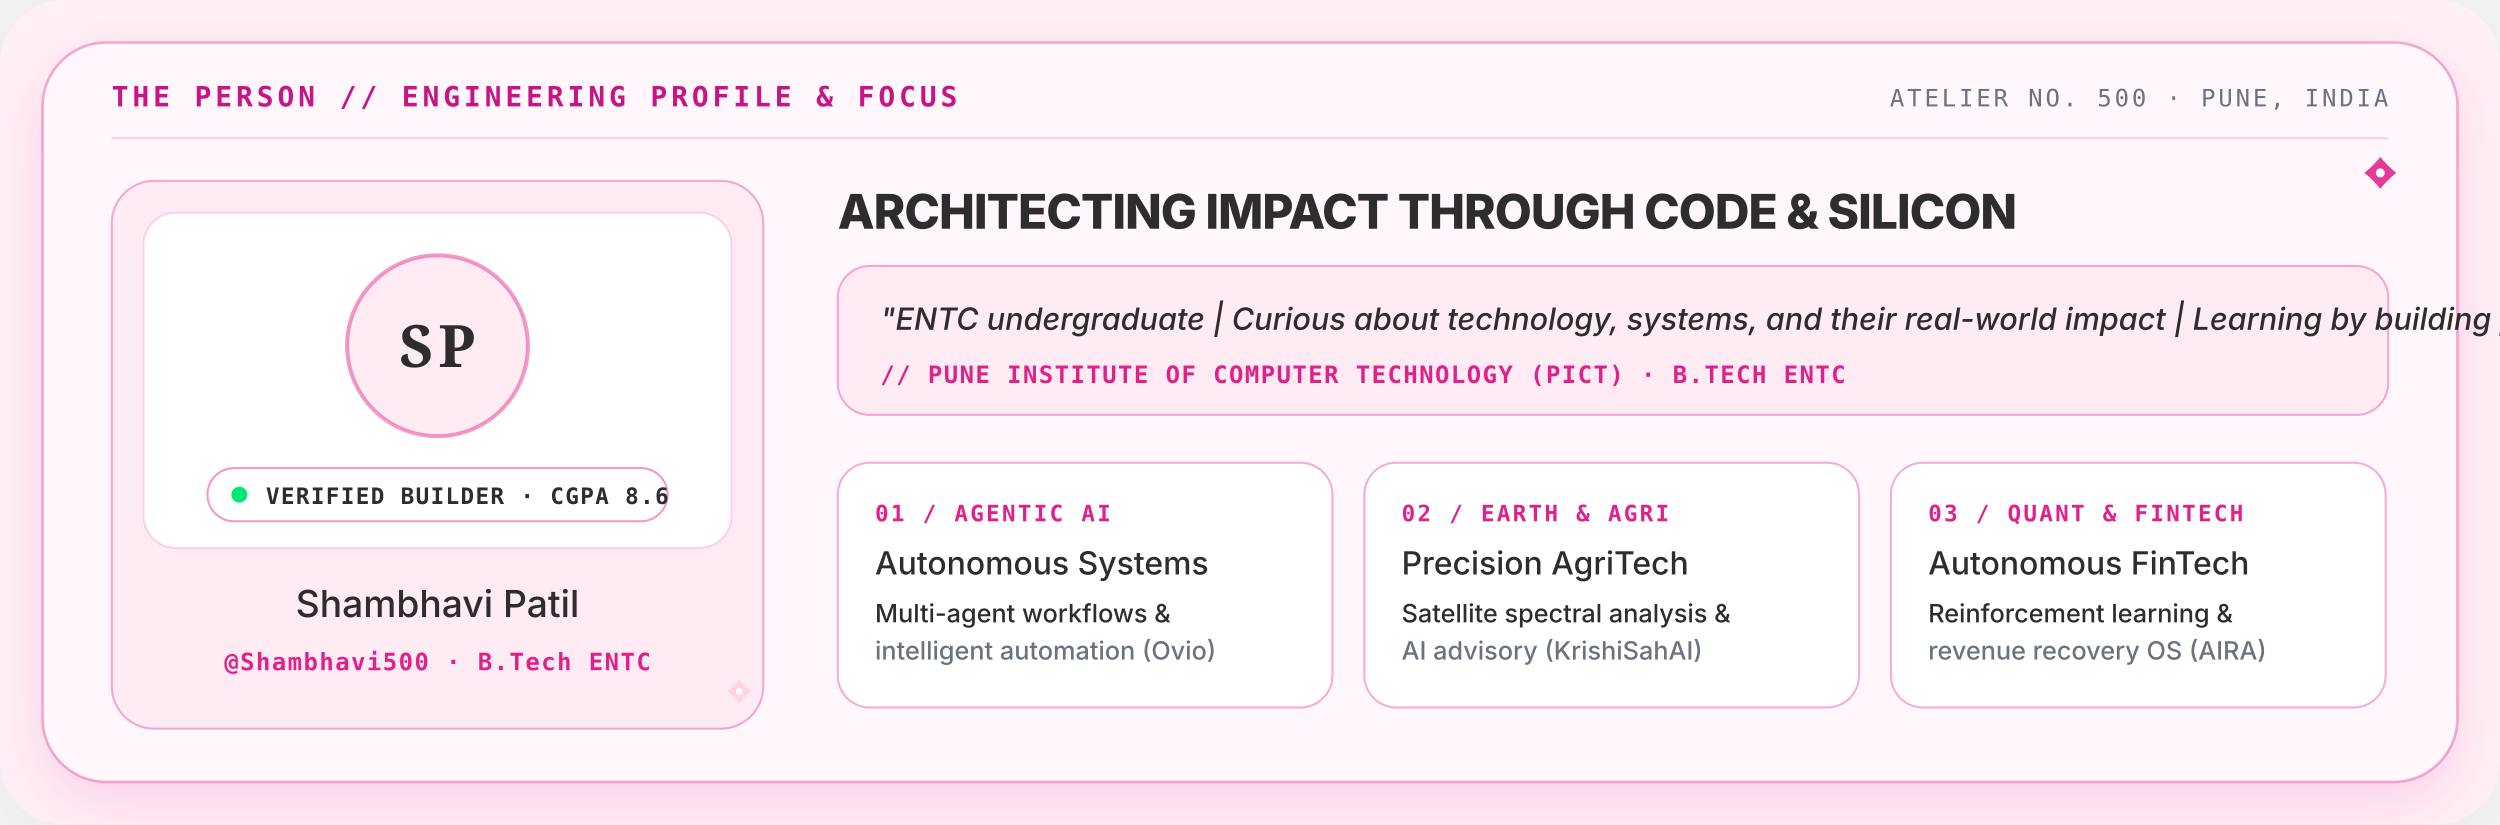
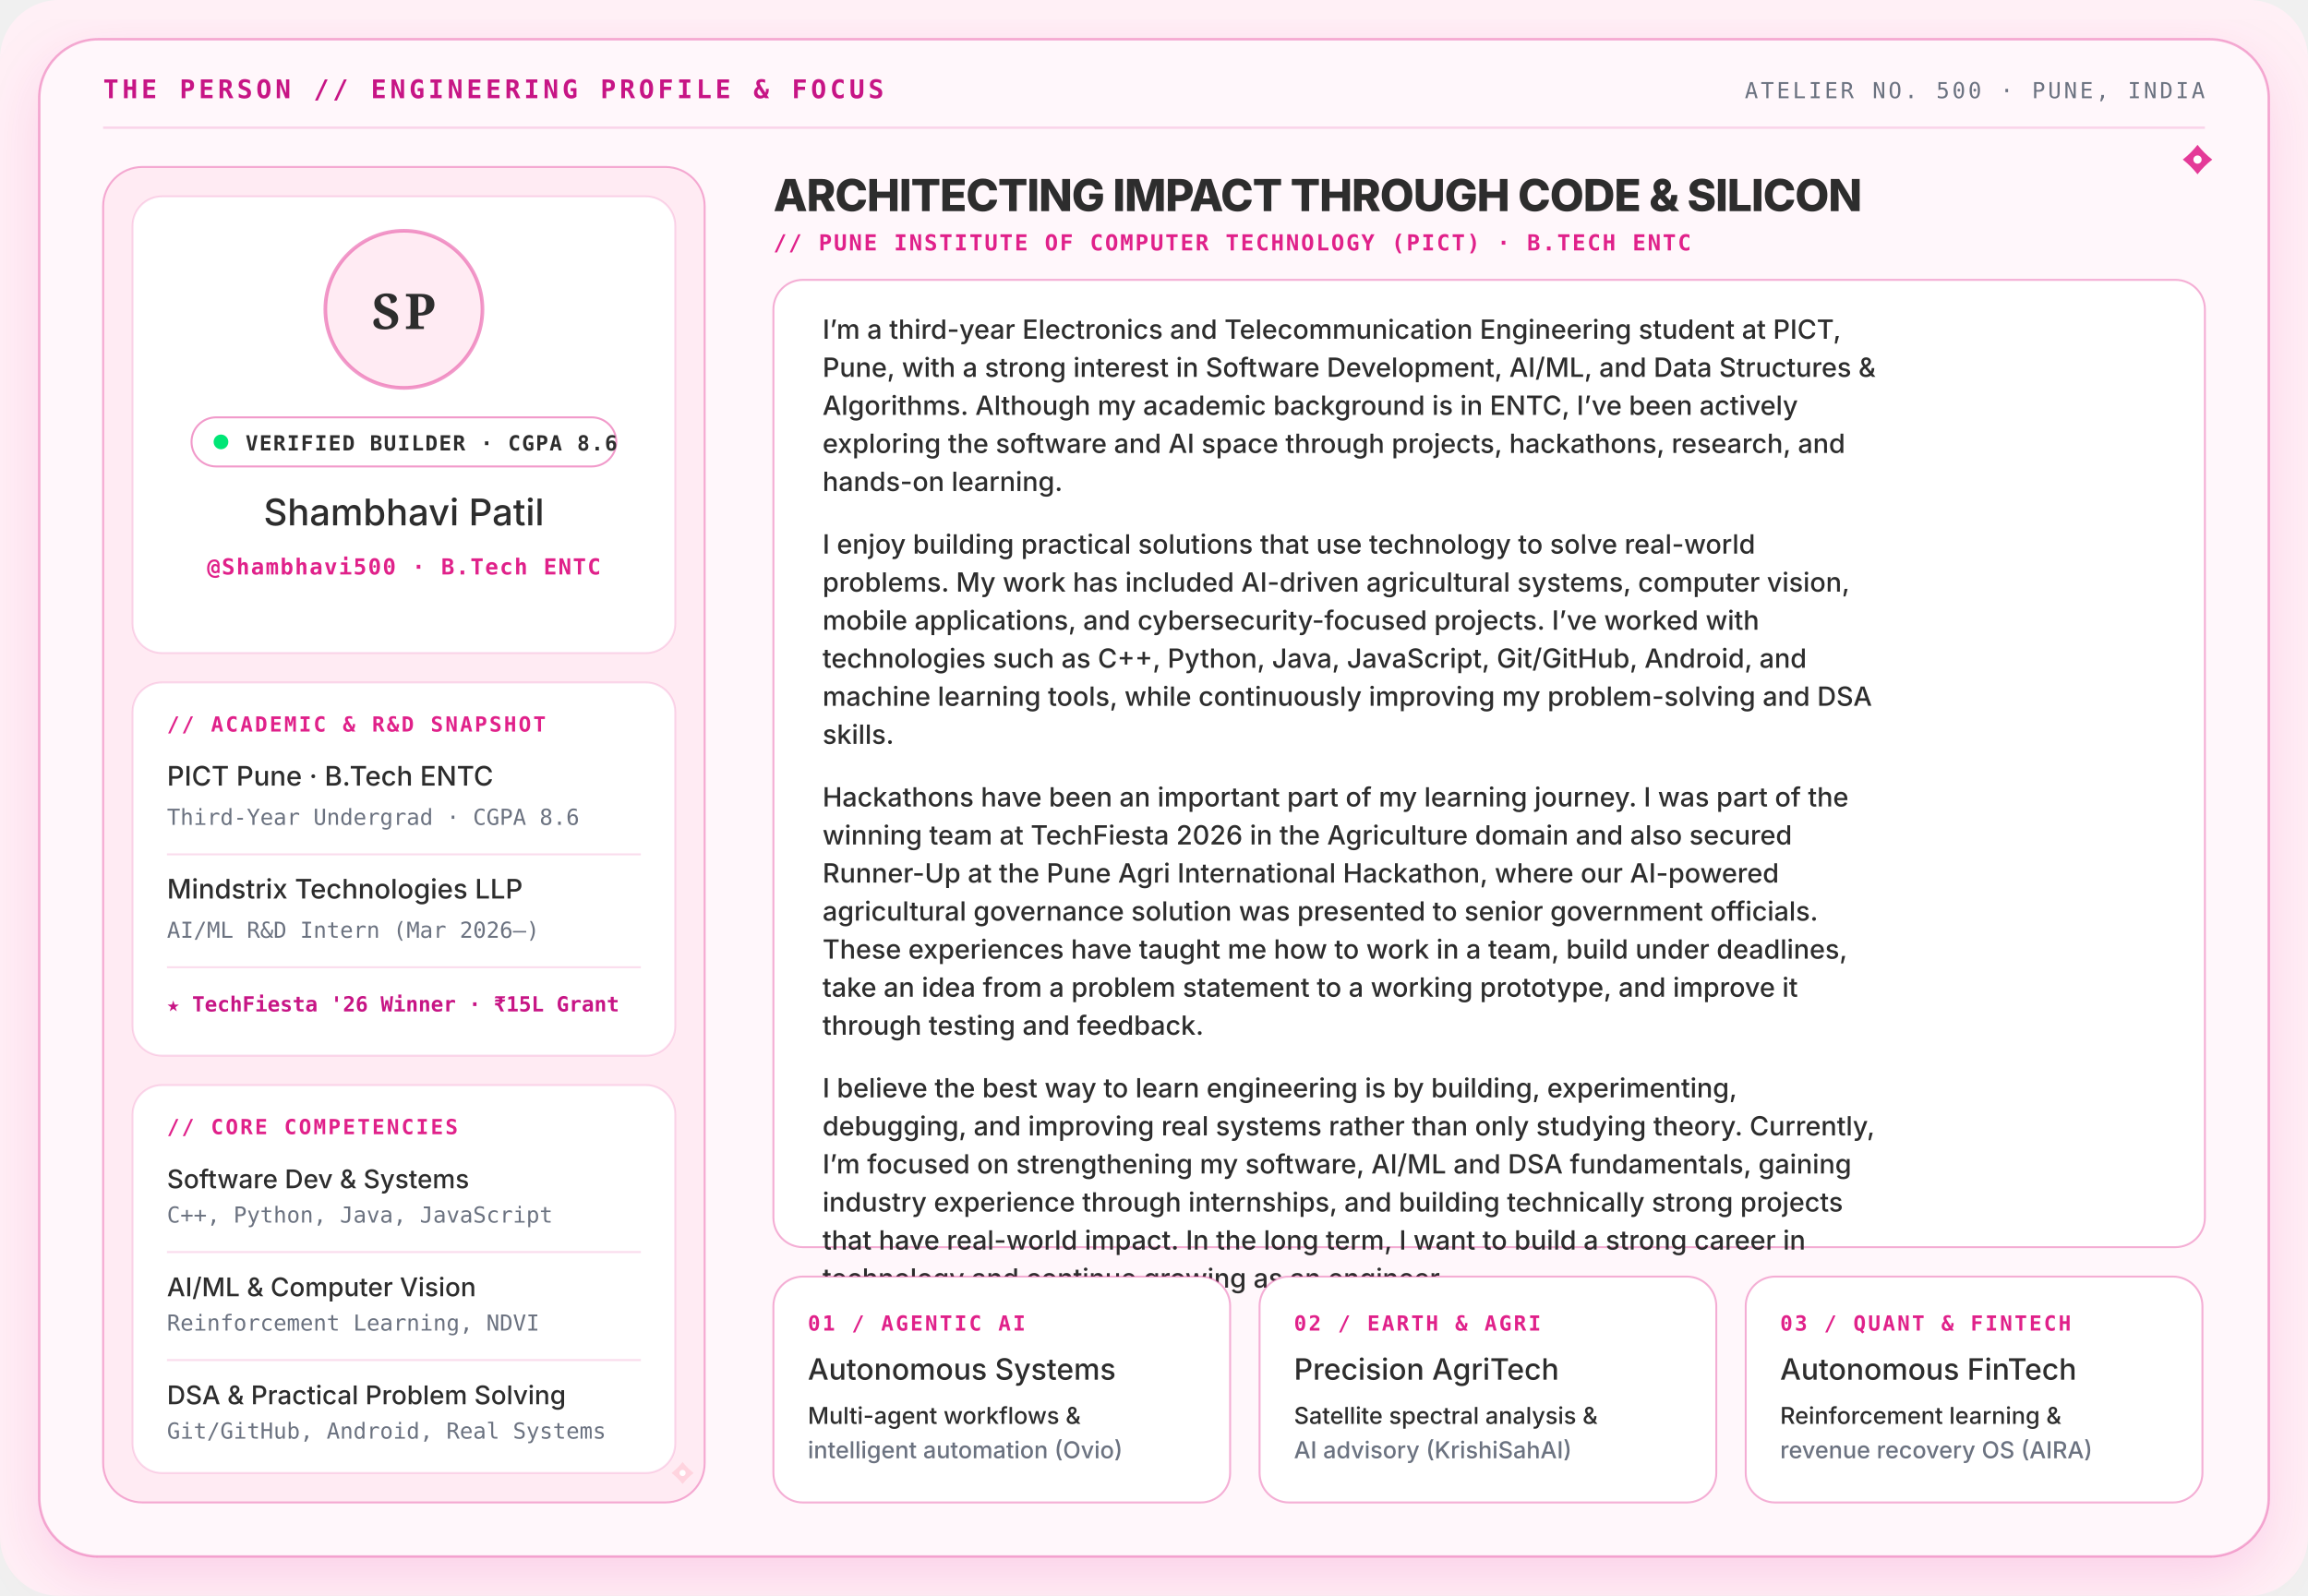
- <svg xmlns="http://www.w3.org/2000/svg" viewBox="0 0 940 310" width="100%" height="310" fill="none">
+ <svg xmlns="http://www.w3.org/2000/svg" viewBox="0 0 940 650" width="100%" height="650" fill="none">
  <defs>
    <style type="text/css">
        .display-title {
          font-family: 'Montserrat', 'Plus Jakarta Sans', 'Inter', -apple-system, BlinkMacSystemFont, 'Segoe UI', Roboto, sans-serif;
          font-weight: 800;
          letter-spacing: -0.02em;
        }
        .editorial-title {
          font-family: 'Cinzel', 'Playfair Display', 'Didot', Georgia, serif;
          font-weight: 700;
          letter-spacing: 0.08em;
        }
        .editorial-script {
          font-family: 'Pacifico', 'Cinzel', 'Playfair Display', 'Brush Script MT', cursive, sans-serif;
          letter-spacing: 0.02em;
        }
        .editorial-sans {
          font-family: 'Poppins', 'Inter', -apple-system, BlinkMacSystemFont, 'Segoe UI', Roboto, sans-serif;
          font-weight: 500;
        }
        .code-mono {
          font-family: 'JetBrains Mono', 'SF Mono', 'Fira Code', Menlo, Consolas, monospace;
        }
        
        /* Subtle Shimmer &amp; Pulse Keyframes */
        @keyframes subtlePulse {
          0%, 100% { opacity: 0.85; }
          50% { opacity: 1; }
        }
        @keyframes glint {
          0%, 100% { transform: scale(0.95); opacity: 0.7; }
          50% { transform: scale(1.08); opacity: 1; }
        }
        
        .pulse-anim {
          animation: subtlePulse 3s ease-in-out infinite;
        }
        .glint-anim {
          animation: glint 3.5s ease-in-out infinite;
          transform-origin: center;
        }
      </style>
    <linearGradient id="ident_barbieGrad" x1="0%" y1="0%" x2="100%" y2="0%">
      <stop offset="0%" stop-color="#FF2D87" />
      <stop offset="50%" stop-color="#E0218A" />
      <stop offset="100%" stop-color="#C71585" />
    </linearGradient>
    <linearGradient id="ident_canvasPinkGrad" x1="0%" y1="0%" x2="100%" y2="100%">
      <stop offset="0%" stop-color="#FFF0F6" />
      <stop offset="50%" stop-color="#FFE4F0" />
      <stop offset="100%" stop-color="#FFD6EA" />
    </linearGradient>
    <linearGradient id="ident_blushGrad" x1="0%" y1="0%" x2="100%" y2="100%">
      <stop offset="0%" stop-color="#FFF5FA" />
      <stop offset="50%" stop-color="#FFEBF3" />
      <stop offset="100%" stop-color="#FFD1DC" />
    </linearGradient>
    <linearGradient id="ident_cyanGrad" x1="0%" y1="0%" x2="100%" y2="0%">
      <stop offset="0%" stop-color="#00B4D8" />
      <stop offset="100%" stop-color="#0077B6" />
    </linearGradient>
    <linearGradient id="ident_cardGlass" x1="0%" y1="0%" x2="0%" y2="100%">
      <stop offset="0%" stop-color="#FFF8FA" stop-opacity="0.98" />
      <stop offset="100%" stop-color="#FFE8F2" stop-opacity="0.96" />
    </linearGradient>
    <linearGradient id="ident_borderGrad" x1="0%" y1="0%" x2="100%" y2="100%">
      <stop offset="0%" stop-color="#E0218A" stop-opacity="0.55" />
      <stop offset="45%" stop-color="#FFD1DC" stop-opacity="0.40" />
      <stop offset="75%" stop-color="#00B4D8" stop-opacity="0.30" />
      <stop offset="100%" stop-color="#C71585" stop-opacity="0.50" />
    </linearGradient>
    <linearGradient id="ident_goldGrad" x1="0%" y1="0%" x2="100%" y2="100%">
      <stop offset="0%" stop-color="#FDE68A" />
      <stop offset="50%" stop-color="#F59E0B" />
      <stop offset="100%" stop-color="#D97706" />
    </linearGradient>
    <radialGradient id="ident_radialAura" cx="85%" cy="15%" r="75%">
      <stop offset="0%" stop-color="#E0218A" stop-opacity="0.18" />
      <stop offset="35%" stop-color="#FFD1DC" stop-opacity="0.12" />
      <stop offset="70%" stop-color="#00B4D8" stop-opacity="0.04" />
      <stop offset="100%" stop-color="#FFF0F6" stop-opacity="0" />
    </radialGradient>
    <filter id="ident_cardShadow" x="-10%" y="-10%" width="120%" height="125%">
      <feDropShadow dx="0" dy="8" stdDeviation="12" flood-color="#E0218A" flood-opacity="0.14" />
    </filter>
    <filter id="ident_pinkGlow" x="-20%" y="-20%" width="140%" height="140%">
      <feGaussianBlur stdDeviation="4" result="blur" />
      <feComposite in="SourceGraphic" in2="blur" operator="over" />
    </filter>
  </defs>
-   <rect width="940" height="310" rx="24" fill="#FFF0F6" />
-   <rect x="16" y="16" width="908" height="278" rx="24" fill="#FFF7FB" stroke="rgba(224, 33, 138, 0.35)" stroke-width="1" filter="url(#ident_cardShadow)" />
+   <rect width="940" height="650" rx="24" fill="#FFF0F6" />
+   <rect x="16" y="16" width="908" height="618" rx="24" fill="#FFF7FB" stroke="rgba(224, 33, 138, 0.35)" stroke-width="1" filter="url(#ident_cardShadow)" />
  <g transform="translate(42, 40)">
    <text x="0" y="0" class="code-mono" font-size="10.5" font-weight="700" fill="#C71585" letter-spacing="0.14em">
        THE PERSON // ENGINEERING PROFILE &amp; FOCUS
      </text>
  </g>
  <g transform="translate(898, 40)">
    <text x="0" y="0" text-anchor="end" class="code-mono" font-size="9" fill="#6B7280" letter-spacing="0.12em">
        ATELIER NO. 500 · PUNE, INDIA
      </text>
  </g>
  <line x1="42" y1="52" x2="898" y2="52" stroke="rgba(224, 33, 138, 0.16)" stroke-width="1" />
  <g transform="translate(42, 68)">
-     <rect x="0" y="0" width="245" height="206" rx="16" fill="#FFEBF3" stroke="rgba(224, 33, 138, 0.35)" stroke-width="0.8" />
-     <rect x="12" y="12" width="221" height="126" rx="12" fill="#FFFFFF" stroke="rgba(224, 33, 138, 0.16)" stroke-width="0.8" />
-     <circle cx="122.5" cy="62" r="34" fill="#FFEBF3" stroke="rgba(224, 33, 138, 0.45)" stroke-width="1.5" />
-     <text x="122.5" y="70" text-anchor="middle" class="editorial-title" font-size="22" font-weight="800" fill="#2D2D2D">
+     <rect x="0" y="0" width="245" height="544" rx="16" fill="#FFEBF3" stroke="rgba(224, 33, 138, 0.35)" stroke-width="0.8" />
+     <rect x="12" y="12" width="221" height="186" rx="12" fill="#FFFFFF" stroke="rgba(224, 33, 138, 0.16)" stroke-width="0.8" />
+     <circle cx="122.5" cy="58" r="32" fill="#FFEBF3" stroke="rgba(224, 33, 138, 0.45)" stroke-width="1.5" />
+     <text x="122.5" y="66" text-anchor="middle" class="editorial-title" font-size="20" font-weight="800" fill="#2D2D2D">
        SP
      </text>
-     <rect x="36" y="108" width="173" height="20" rx="10" fill="#FFFFFF" stroke="rgba(224, 33, 138, 0.45)" stroke-width="0.8" />
-     <circle cx="48" cy="118" r="3" fill="#00E676" />
-     <text x="58" y="121.5" class="code-mono" font-size="8.5" font-weight="700" fill="#2D2D2D" letter-spacing="0.06em">
+     <rect x="36" y="102" width="173" height="20" rx="10" fill="#FFFFFF" stroke="rgba(224, 33, 138, 0.45)" stroke-width="0.8" />
+     <circle cx="48" cy="112" r="3" fill="#00E676" />
+     <text x="58" y="115.5" class="code-mono" font-size="8.5" font-weight="700" fill="#2D2D2D" letter-spacing="0.06em">
        VERIFIED BUILDER · CGPA 8.6
      </text>
-     <text x="122.5" y="164" text-anchor="middle" class="editorial-sans" font-size="14" font-weight="800" fill="#2D2D2D">
+     <text x="122.5" y="146" text-anchor="middle" class="editorial-sans" font-size="15" font-weight="800" fill="#2D2D2D">
        Shambhavi Patil
      </text>
-     <text x="122.5" y="184" text-anchor="middle" class="code-mono" font-size="9" font-weight="600" fill="#E0218A" letter-spacing="0.06em">
+     <text x="122.5" y="166" text-anchor="middle" class="code-mono" font-size="9" font-weight="600" fill="#E0218A" letter-spacing="0.06em">
        @Shambhavi500 · B.Tech ENTC
      </text>
+     <g transform="translate(12, 210)">
+       <rect x="0" y="0" width="221" height="152" rx="12" fill="#FFFFFF" stroke="rgba(224, 33, 138, 0.16)" stroke-width="0.8" />
+       <text x="14" y="20" class="code-mono" font-size="8.5" font-weight="700" fill="#E0218A" letter-spacing="0.1em">
+           // ACADEMIC &amp; R&amp;D SNAPSHOT
+         </text>
+       <text x="14" y="42" class="editorial-sans" font-size="11" font-weight="700" fill="#2D2D2D">
+           PICT Pune · B.Tech ENTC
+         </text>
+       <text x="14" y="58" class="code-mono" font-size="9" fill="#6B7280">
+           Third-Year Undergrad · CGPA 8.6
+         </text>
+       <line x1="14" y1="70" x2="207" y2="70" stroke="rgba(224, 33, 138, 0.16)" stroke-width="0.8" />
+       <text x="14" y="88" class="editorial-sans" font-size="11" font-weight="700" fill="#2D2D2D">
+           Mindstrix Technologies LLP
+         </text>
+       <text x="14" y="104" class="code-mono" font-size="9" fill="#6B7280">
+           AI/ML R&amp;D Intern (Mar 2026–)
+         </text>
+       <line x1="14" y1="116" x2="207" y2="116" stroke="rgba(224, 33, 138, 0.16)" stroke-width="0.8" />
+       <text x="14" y="134" class="code-mono" font-size="8.5" font-weight="700" fill="#C71585">
+           ★ TechFiesta '26 Winner · ₹15L Grant
+         </text>
+     </g>
+     <g transform="translate(12, 374)">
+       <rect x="0" y="0" width="221" height="158" rx="12" fill="#FFFFFF" stroke="rgba(224, 33, 138, 0.16)" stroke-width="0.8" />
+       <text x="14" y="20" class="code-mono" font-size="8.5" font-weight="700" fill="#E0218A" letter-spacing="0.1em">
+           // CORE COMPETENCIES
+         </text>
+       <text x="14" y="42" class="editorial-sans" font-size="10.5" font-weight="700" fill="#2D2D2D">
+           Software Dev &amp; Systems
+         </text>
+       <text x="14" y="56" class="code-mono" font-size="9" fill="#6B7280">
+           C++, Python, Java, JavaScript
+         </text>
+       <line x1="14" y1="68" x2="207" y2="68" stroke="rgba(224, 33, 138, 0.16)" stroke-width="0.8" />
+       <text x="14" y="86" class="editorial-sans" font-size="10.5" font-weight="700" fill="#2D2D2D">
+           AI/ML &amp; Computer Vision
+         </text>
+       <text x="14" y="100" class="code-mono" font-size="9" fill="#6B7280">
+           Reinforcement Learning, NDVI
+         </text>
+       <line x1="14" y1="112" x2="207" y2="112" stroke="rgba(224, 33, 138, 0.16)" stroke-width="0.8" />
+       <text x="14" y="130" class="editorial-sans" font-size="10.5" font-weight="700" fill="#2D2D2D">
+           DSA &amp; Practical Problem Solving
+         </text>
+       <text x="14" y="144" class="code-mono" font-size="9" fill="#6B7280">
+           Git/GitHub, Android, Real Systems
+         </text>
+     </g>
  </g>
  <g transform="translate(315, 68)">
    <text x="0" y="18" class="display-title" font-size="18" font-weight="800" fill="#2D2D2D">
        ARCHITECTING IMPACT THROUGH CODE &amp; SILICON
      </text>
-     <g transform="translate(0, 32)">
-       <rect x="0" y="0" width="583" height="56" rx="12" fill="#FFEBF3" stroke="rgba(224, 33, 138, 0.35)" stroke-width="0.8" />
-       <line x1="0" y1="0" x2="0" y2="56" stroke="url(#ident_barbieGrad)" stroke-width="4" />
-       <text x="16" y="24" class="editorial-sans" font-size="11.5" fill="#2D2D2D" font-style="italic">
-           "ENTC undergraduate | Curious about technology, systems, and their real-world impact | Learning by building projects"
-         </text>
-       <text x="16" y="44" class="code-mono" font-size="9" fill="#E0218A" font-weight="700" letter-spacing="0.06em">
-           // PUNE INSTITUTE OF COMPUTER TECHNOLOGY (PICT) · B.TECH ENTC
+     <text x="0" y="34" class="code-mono" font-size="9" fill="#E0218A" font-weight="700" letter-spacing="0.08em">
+         // PUNE INSTITUTE OF COMPUTER TECHNOLOGY (PICT) · B.TECH ENTC
+       </text>
+     <g transform="translate(0, 46)">
+       <rect x="0" y="0" width="583" height="394" rx="12" fill="#FFFFFF" stroke="rgba(224, 33, 138, 0.35)" stroke-width="0.8" />
+       <line x1="0" y1="0" x2="0" y2="394" stroke="url(#ident_barbieGrad)" stroke-width="4" />
+       <text x="20" y="24" class="editorial-sans" font-size="10.8" fill="#2D2D2D" line-height="1.4">
+           I’m a third-year Electronics and Telecommunication Engineering student at PICT,
+         </text>
+       <text x="20" y="39.5" class="editorial-sans" font-size="10.8" fill="#2D2D2D" line-height="1.4">
+           Pune, with a strong interest in Software Development, AI/ML, and Data Structures &amp;
+         </text>
+       <text x="20" y="55" class="editorial-sans" font-size="10.8" fill="#2D2D2D" line-height="1.4">
+           Algorithms. Although my academic background is in ENTC, I’ve been actively
+         </text>
+       <text x="20" y="70.5" class="editorial-sans" font-size="10.8" fill="#2D2D2D" line-height="1.4">
+           exploring the software and AI space through projects, hackathons, research, and
+         </text>
+       <text x="20" y="86" class="editorial-sans" font-size="10.8" fill="#2D2D2D" line-height="1.4">
+           hands-on learning.
+         </text>
+       <text x="20" y="111.5" class="editorial-sans" font-size="10.8" fill="#2D2D2D" line-height="1.4">
+           I enjoy building practical solutions that use technology to solve real-world
+         </text>
+       <text x="20" y="127" class="editorial-sans" font-size="10.8" fill="#2D2D2D" line-height="1.4">
+           problems. My work has included AI-driven agricultural systems, computer vision,
+         </text>
+       <text x="20" y="142.5" class="editorial-sans" font-size="10.8" fill="#2D2D2D" line-height="1.4">
+           mobile applications, and cybersecurity-focused projects. I’ve worked with
+         </text>
+       <text x="20" y="158" class="editorial-sans" font-size="10.8" fill="#2D2D2D" line-height="1.4">
+           technologies such as C++, Python, Java, JavaScript, Git/GitHub, Android, and
+         </text>
+       <text x="20" y="173.5" class="editorial-sans" font-size="10.8" fill="#2D2D2D" line-height="1.4">
+           machine learning tools, while continuously improving my problem-solving and DSA
+         </text>
+       <text x="20" y="189" class="editorial-sans" font-size="10.8" fill="#2D2D2D" line-height="1.4">
+           skills.
+         </text>
+       <text x="20" y="214.5" class="editorial-sans" font-size="10.8" fill="#2D2D2D" line-height="1.4">
+           Hackathons have been an important part of my learning journey. I was part of the
+         </text>
+       <text x="20" y="230" class="editorial-sans" font-size="10.8" fill="#2D2D2D" line-height="1.4">
+           winning team at TechFiesta 2026 in the Agriculture domain and also secured
+         </text>
+       <text x="20" y="245.5" class="editorial-sans" font-size="10.8" fill="#2D2D2D" line-height="1.4">
+           Runner-Up at the Pune Agri International Hackathon, where our AI-powered
+         </text>
+       <text x="20" y="261" class="editorial-sans" font-size="10.8" fill="#2D2D2D" line-height="1.4">
+           agricultural governance solution was presented to senior government officials.
+         </text>
+       <text x="20" y="276.5" class="editorial-sans" font-size="10.8" fill="#2D2D2D" line-height="1.4">
+           These experiences have taught me how to work in a team, build under deadlines,
+         </text>
+       <text x="20" y="292" class="editorial-sans" font-size="10.8" fill="#2D2D2D" line-height="1.4">
+           take an idea from a problem statement to a working prototype, and improve it
+         </text>
+       <text x="20" y="307.5" class="editorial-sans" font-size="10.8" fill="#2D2D2D" line-height="1.4">
+           through testing and feedback.
+         </text>
+       <text x="20" y="333" class="editorial-sans" font-size="10.8" fill="#2D2D2D" line-height="1.4">
+           I believe the best way to learn engineering is by building, experimenting,
+         </text>
+       <text x="20" y="348.5" class="editorial-sans" font-size="10.8" fill="#2D2D2D" line-height="1.4">
+           debugging, and improving real systems rather than only studying theory. Currently,
+         </text>
+       <text x="20" y="364" class="editorial-sans" font-size="10.8" fill="#2D2D2D" line-height="1.4">
+           I’m focused on strengthening my software, AI/ML and DSA fundamentals, gaining
+         </text>
+       <text x="20" y="379.5" class="editorial-sans" font-size="10.8" fill="#2D2D2D" line-height="1.4">
+           industry experience through internships, and building technically strong projects
+         </text>
+       <text x="20" y="395" class="editorial-sans" font-size="10.8" fill="#2D2D2D" line-height="1.4">
+           that have real-world impact. In the long term, I want to build a strong career in
+         </text>
+       <text x="20" y="410.5" class="editorial-sans" font-size="10.8" fill="#2D2D2D" line-height="1.4">
+           technology and continue growing as an engineer.
        </text>
    </g>
-     <g transform="translate(0, 106)">
+     <g transform="translate(0, 452)">
      <g transform="translate(0, 0)">
        <rect x="0" y="0" width="186" height="92" rx="12" fill="#FFFFFF" stroke="rgba(224, 33, 138, 0.35)" stroke-width="0.8" />
        <text x="14" y="22" class="code-mono" font-size="8.5" font-weight="700" fill="#E0218A" letter-spacing="0.1em">
            01 / AGENTIC AI
          </text>
        <text x="14" y="42" class="editorial-sans" font-size="12" font-weight="700" fill="#2D2D2D">
            Autonomous Systems
          </text>
        <text x="14" y="60" class="editorial-sans" font-size="9.5" fill="#2D2D2D">
            Multi-agent workflows &amp;
          </text>
        <text x="14" y="74" class="editorial-sans" font-size="9.5" fill="#6B7280">
            intelligent automation (Ovio)
          </text>
      </g>
      <g transform="translate(198, 0)">
        <rect x="0" y="0" width="186" height="92" rx="12" fill="#FFFFFF" stroke="rgba(224, 33, 138, 0.35)" stroke-width="0.8" />
        <text x="14" y="22" class="code-mono" font-size="8.5" font-weight="700" fill="#E0218A" letter-spacing="0.1em">
            02 / EARTH &amp; AGRI
          </text>
        <text x="14" y="42" class="editorial-sans" font-size="12" font-weight="700" fill="#2D2D2D">
            Precision AgriTech
          </text>
        <text x="14" y="60" class="editorial-sans" font-size="9.5" fill="#2D2D2D">
            Satellite spectral analysis &amp;
          </text>
        <text x="14" y="74" class="editorial-sans" font-size="9.5" fill="#6B7280">
            AI advisory (KrishiSahAI)
          </text>
      </g>
      <g transform="translate(396, 0)">
        <rect x="0" y="0" width="186" height="92" rx="12" fill="#FFFFFF" stroke="rgba(224, 33, 138, 0.35)" stroke-width="0.8" />
        <text x="14" y="22" class="code-mono" font-size="8.5" font-weight="700" fill="#E0218A" letter-spacing="0.1em">
            03 / QUANT &amp; FINTECH
          </text>
        <text x="14" y="42" class="editorial-sans" font-size="12" font-weight="700" fill="#2D2D2D">
            Autonomous FinTech
          </text>
        <text x="14" y="60" class="editorial-sans" font-size="9.5" fill="#2D2D2D">
            Reinforcement learning &amp;
          </text>
        <text x="14" y="74" class="editorial-sans" font-size="9.5" fill="#6B7280">
            revenue recovery OS (AIRA)
          </text>
      </g>
    </g>
  </g>
  <g class="glint-anim" style="transform-origin: 895px 65px;">
    <path d="         M 895 59         Q 897.64 62.36 901 65         Q 897.64 67.64 895 71         Q 892.36 67.64 889 65         Q 892.36 62.36 895 59         Z" fill="#E0218A" opacity="0.88" />
    <circle cx="895" cy="65" r="1.68" fill="#FFFFFF" />
  </g>
-   <g class="glint-anim" style="transform-origin: 278px 260px;">
-     <path d="         M 278 255.5         Q 279.98 258.02 282.5 260         Q 279.98 261.98 278 264.5         Q 276.02 261.98 273.5 260         Q 276.02 258.02 278 255.5         Z" fill="#FFD1DC" opacity="0.88" />
-     <circle cx="278" cy="260" r="1.26" fill="#FFFFFF" />
+   <g class="glint-anim" style="transform-origin: 278px 600px;">
+     <path d="         M 278 595.5         Q 279.98 598.02 282.5 600         Q 279.98 601.98 278 604.5         Q 276.02 601.98 273.5 600         Q 276.02 598.02 278 595.5         Z" fill="#FFD1DC" opacity="0.88" />
+     <circle cx="278" cy="600" r="1.26" fill="#FFFFFF" />
  </g>
</svg>
